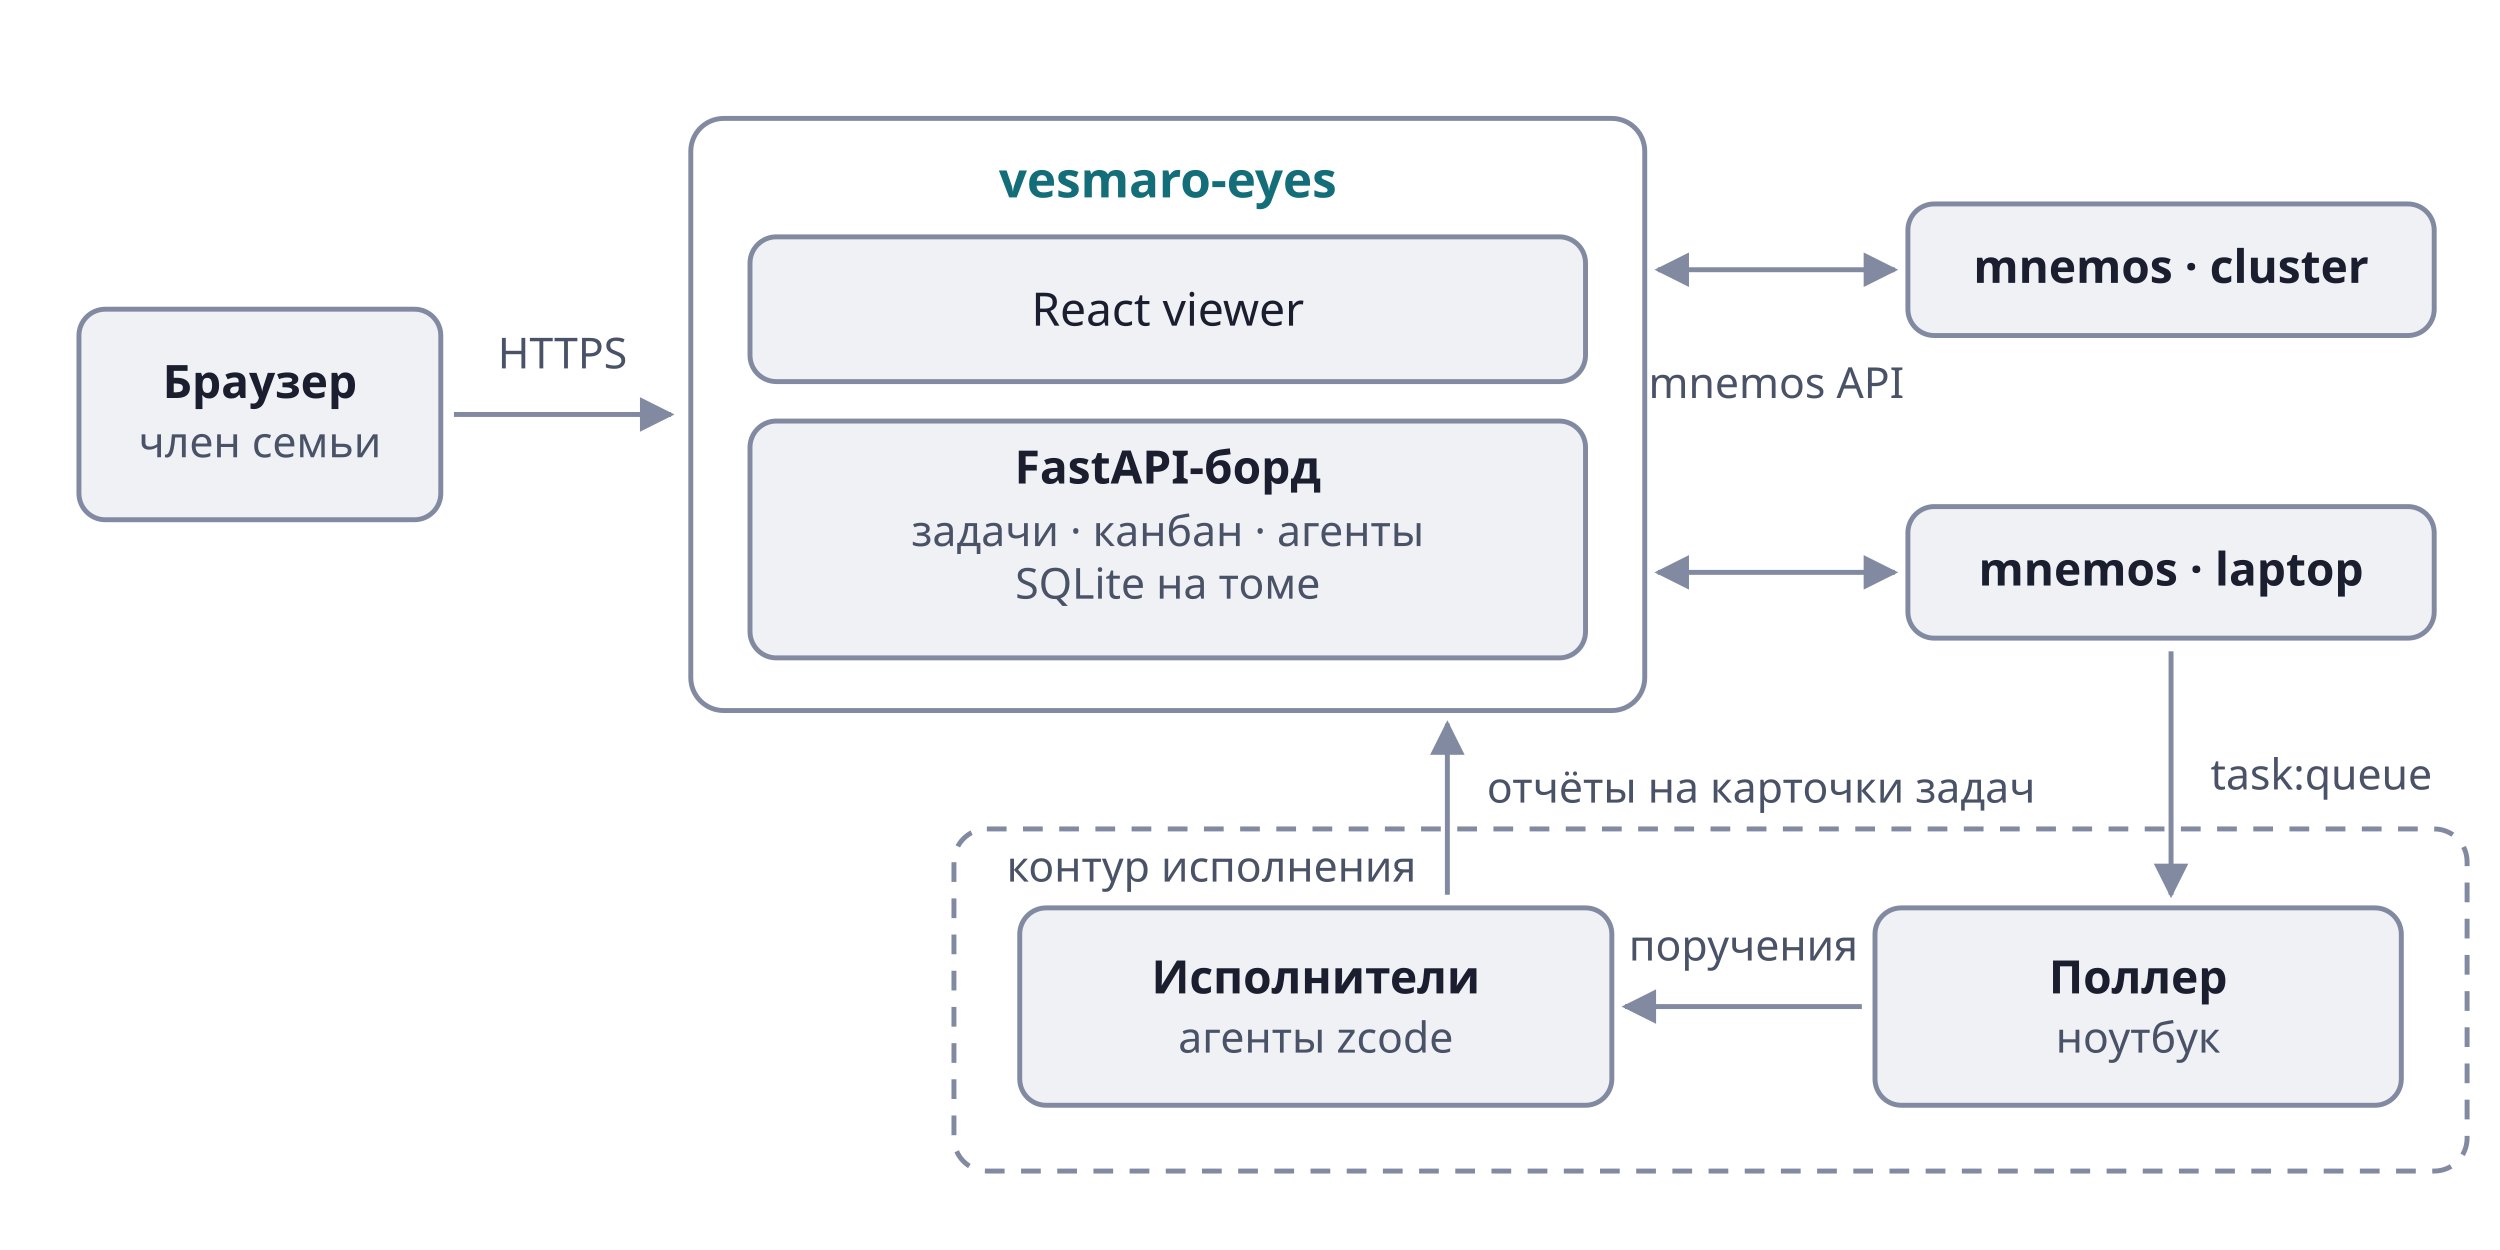
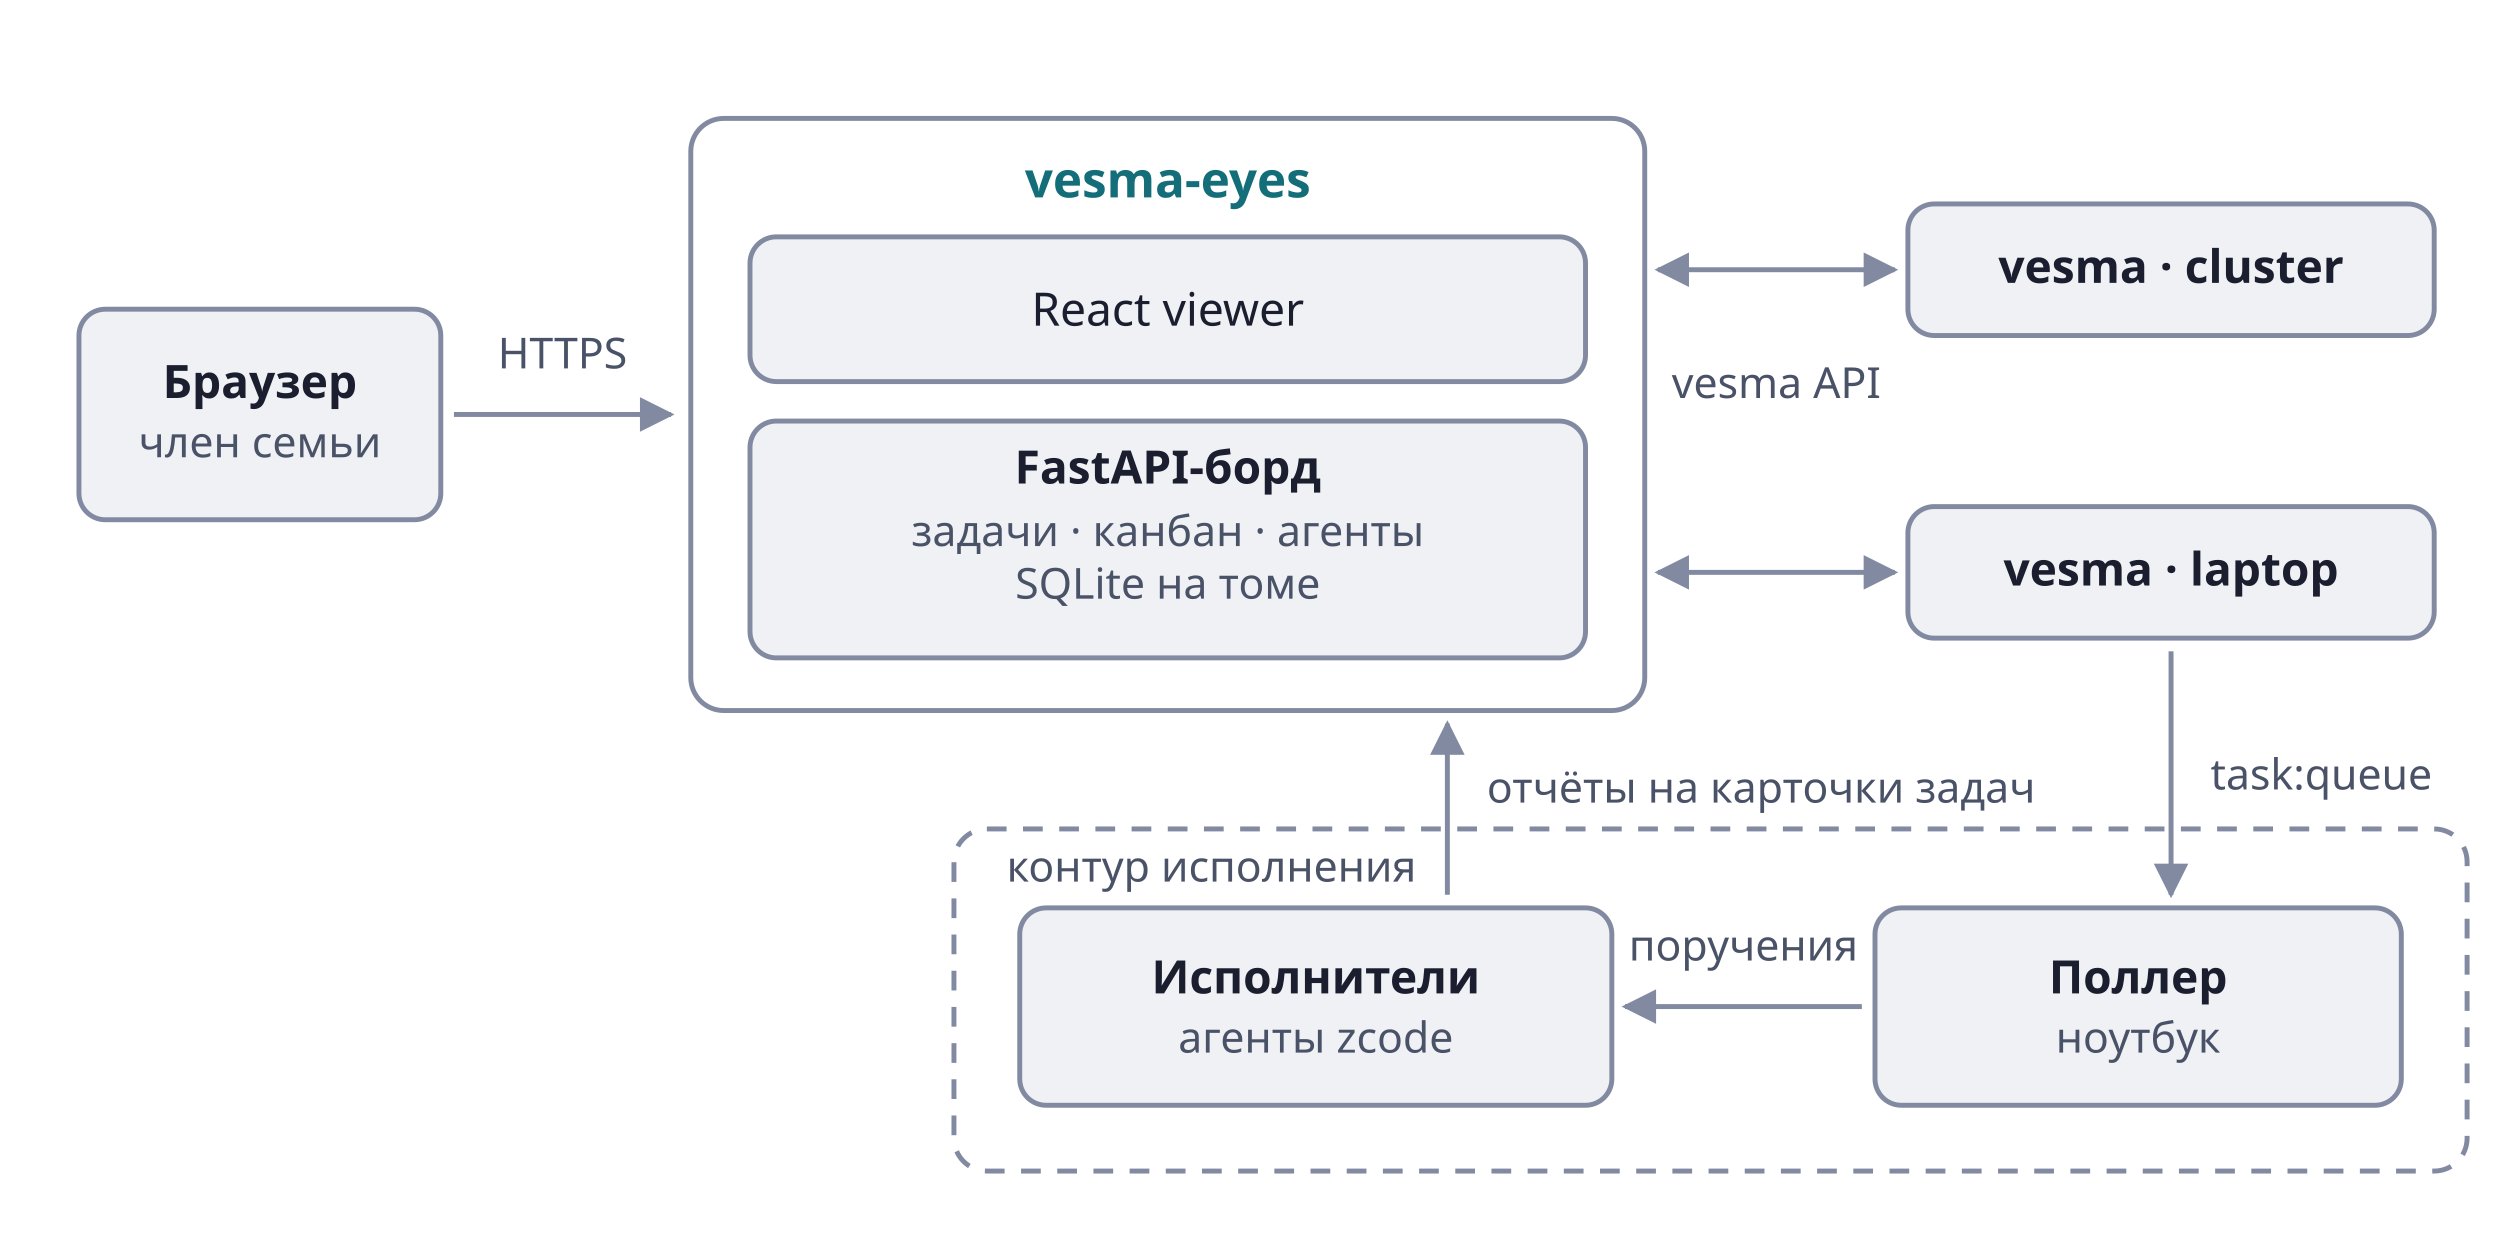
- <svg xmlns="http://www.w3.org/2000/svg" viewBox="0 0 760 380" role="img" aria-label="Как устроен vesmaro-eyes: браузер, борд с React viewer и FastAPI (задачи, канбан, агенты, SQLite на томе), хранилища mnemos cluster и laptop, контур исполнения с поллером и агентами zcode" font-family="system-ui, sans-serif">
+ <svg xmlns="http://www.w3.org/2000/svg" viewBox="0 0 760 380" role="img" aria-label="Как устроен vesma-eyes: браузер, борд с React viewer и FastAPI (задачи, канбан, агенты, SQLite на томе), хранилища vesma cluster и laptop, контур исполнения с поллером и агентами zcode" font-family="system-ui, sans-serif">
  <style>
    text { font-family: system-ui, sans-serif; }
    .ink   { fill: #1a1e2e; }
    .ink2  { fill: #4a5268; }
    .acc   { fill: #136e79; }
    .box   { fill: #eff1f5; stroke: #828aa2; stroke-width: 1.5; }
    .frame { fill: none; stroke: #828aa2; stroke-width: 1.5; }
    .ln    { stroke: #828aa2; stroke-width: 1.5; fill: none; }
    .mk    { fill: #828aa2; }
    @media (prefers-color-scheme: dark) {
      .ink   { fill: #e8eaf2; }
      .ink2  { fill: #8a90a8; }
      .acc   { fill: #22b5c4; }
      .box   { fill: #1a1f2e; stroke: #666e90; }
      .frame { stroke: #666e90; }
      .ln    { stroke: #666e90; }
      .mk    { fill: #666e90; }
    }
  </style>
  <defs>
    <marker id="arwS" viewBox="0 0 10 10" refX="9" refY="5" markerWidth="7" markerHeight="7" orient="auto-start-reverse">
      <path d="M0,0 L10,5 L0,10 Z" class="mk" />
    </marker>
  </defs>
  <rect x="24" y="94" width="110" height="64" rx="8" class="box" />
  <text x="79" y="121" font-size="14" font-weight="600" text-anchor="middle" class="ink">Браузер</text>
  <text x="79" y="139" font-size="13" text-anchor="middle" class="ink2">член семьи</text>
  <line x1="138" y1="126" x2="204" y2="126" class="ln" marker-end="url(#arwS)" />
  <text x="171" y="112" font-size="13" text-anchor="middle" class="ink2">HTTPS</text>
  <rect x="210" y="36" width="290" height="180" rx="10" class="frame" />
-   <text x="355" y="60" font-size="15" font-weight="600" text-anchor="middle" class="acc">vesmaro-eyes</text>
+   <text x="355" y="60" font-size="15" font-weight="600" text-anchor="middle" class="acc">vesma-eyes</text>
  <rect x="228" y="72" width="254" height="44" rx="8" class="box" />
  <text x="355" y="99" font-size="14" text-anchor="middle" class="ink">React viewer</text>
  <rect x="228" y="128" width="254" height="72" rx="8" class="box" />
  <text x="355" y="147" font-size="14" font-weight="600" text-anchor="middle" class="ink">FastAPI-борд</text>
  <text x="355" y="166" font-size="13" text-anchor="middle" class="ink2">задачи · канбан · агенты</text>
  <text x="355" y="182" font-size="13" text-anchor="middle" class="ink2">SQLite на томе</text>
  <rect x="580" y="62" width="160" height="40" rx="8" class="box" />
-   <text x="660" y="86" font-size="14" font-weight="600" text-anchor="middle" class="ink">mnemos · cluster</text>
+   <text x="660" y="86" font-size="14" font-weight="600" text-anchor="middle" class="ink">vesma · cluster</text>
  <rect x="580" y="154" width="160" height="40" rx="8" class="box" />
-   <text x="660" y="178" font-size="14" font-weight="600" text-anchor="middle" class="ink">mnemos · laptop</text>
+   <text x="660" y="178" font-size="14" font-weight="600" text-anchor="middle" class="ink">vesma · laptop</text>
  <line x1="504" y1="82" x2="576" y2="82" class="ln" marker-start="url(#arwS)" marker-end="url(#arwS)" />
  <line x1="504" y1="174" x2="576" y2="174" class="ln" marker-start="url(#arwS)" marker-end="url(#arwS)" />
-   <text x="540" y="121" font-size="13" text-anchor="middle" class="ink2">mnemos API</text>
+   <text x="540" y="121" font-size="13" text-anchor="middle" class="ink2">vesma API</text>
  <rect x="290" y="252" width="460" height="104" rx="10" class="frame" stroke-dasharray="6 5" />
  <text x="306" y="268" font-size="13" class="ink2">контур исполнения</text>
  <rect x="310" y="276" width="180" height="60" rx="8" class="box" />
  <text x="400" y="302" font-size="14" font-weight="600" text-anchor="middle" class="ink">Исполнители</text>
  <text x="400" y="320" font-size="13" text-anchor="middle" class="ink2">агенты zcode</text>
  <rect x="570" y="276" width="160" height="60" rx="8" class="box" />
  <text x="650" y="302" font-size="14" font-weight="600" text-anchor="middle" class="ink">Поллер</text>
  <text x="650" y="320" font-size="13" text-anchor="middle" class="ink2">ноутбук</text>
  <line x1="660" y1="198" x2="660" y2="272" class="ln" marker-end="url(#arwS)" />
  <text x="672" y="240" font-size="13" class="ink2">task:queue</text>
  <line x1="566" y1="306" x2="494" y2="306" class="ln" marker-end="url(#arwS)" />
  <text x="530" y="292" font-size="13" text-anchor="middle" class="ink2">поручения</text>
  <line x1="440" y1="272" x2="440" y2="220" class="ln" marker-end="url(#arwS)" />
  <text x="452" y="244" font-size="13" class="ink2">отчёты на карточки задач</text>
</svg>
